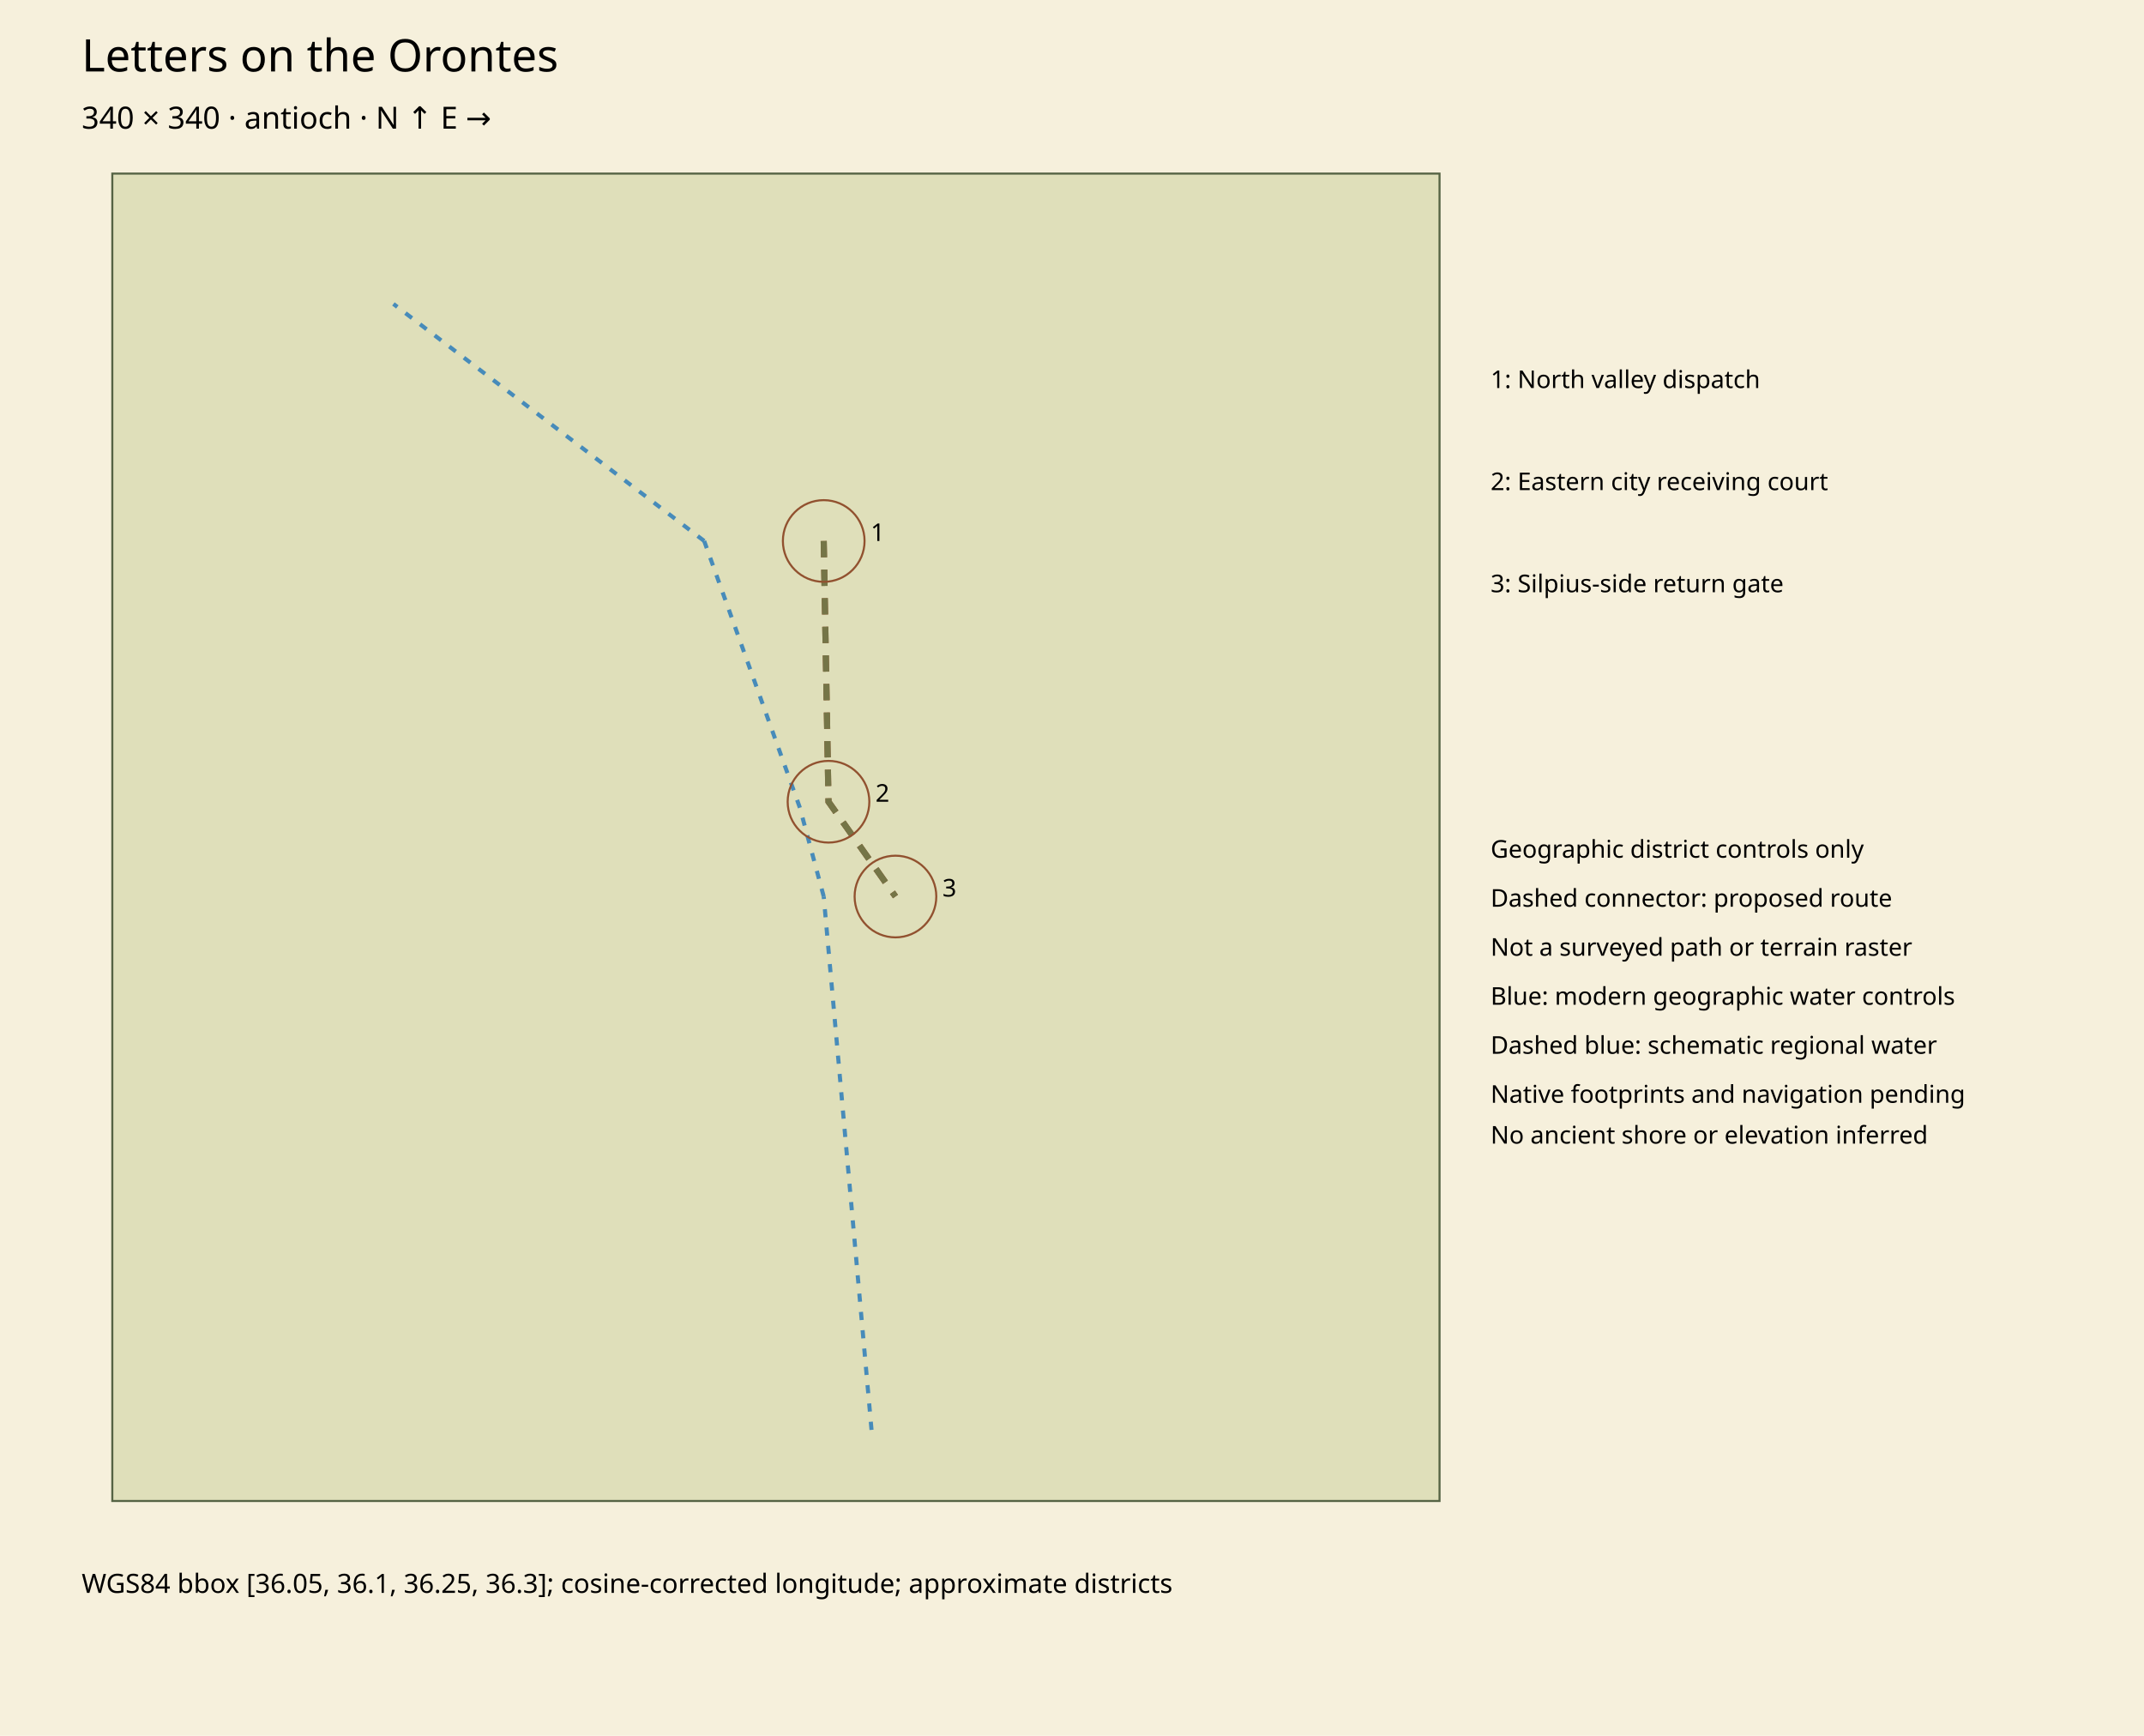
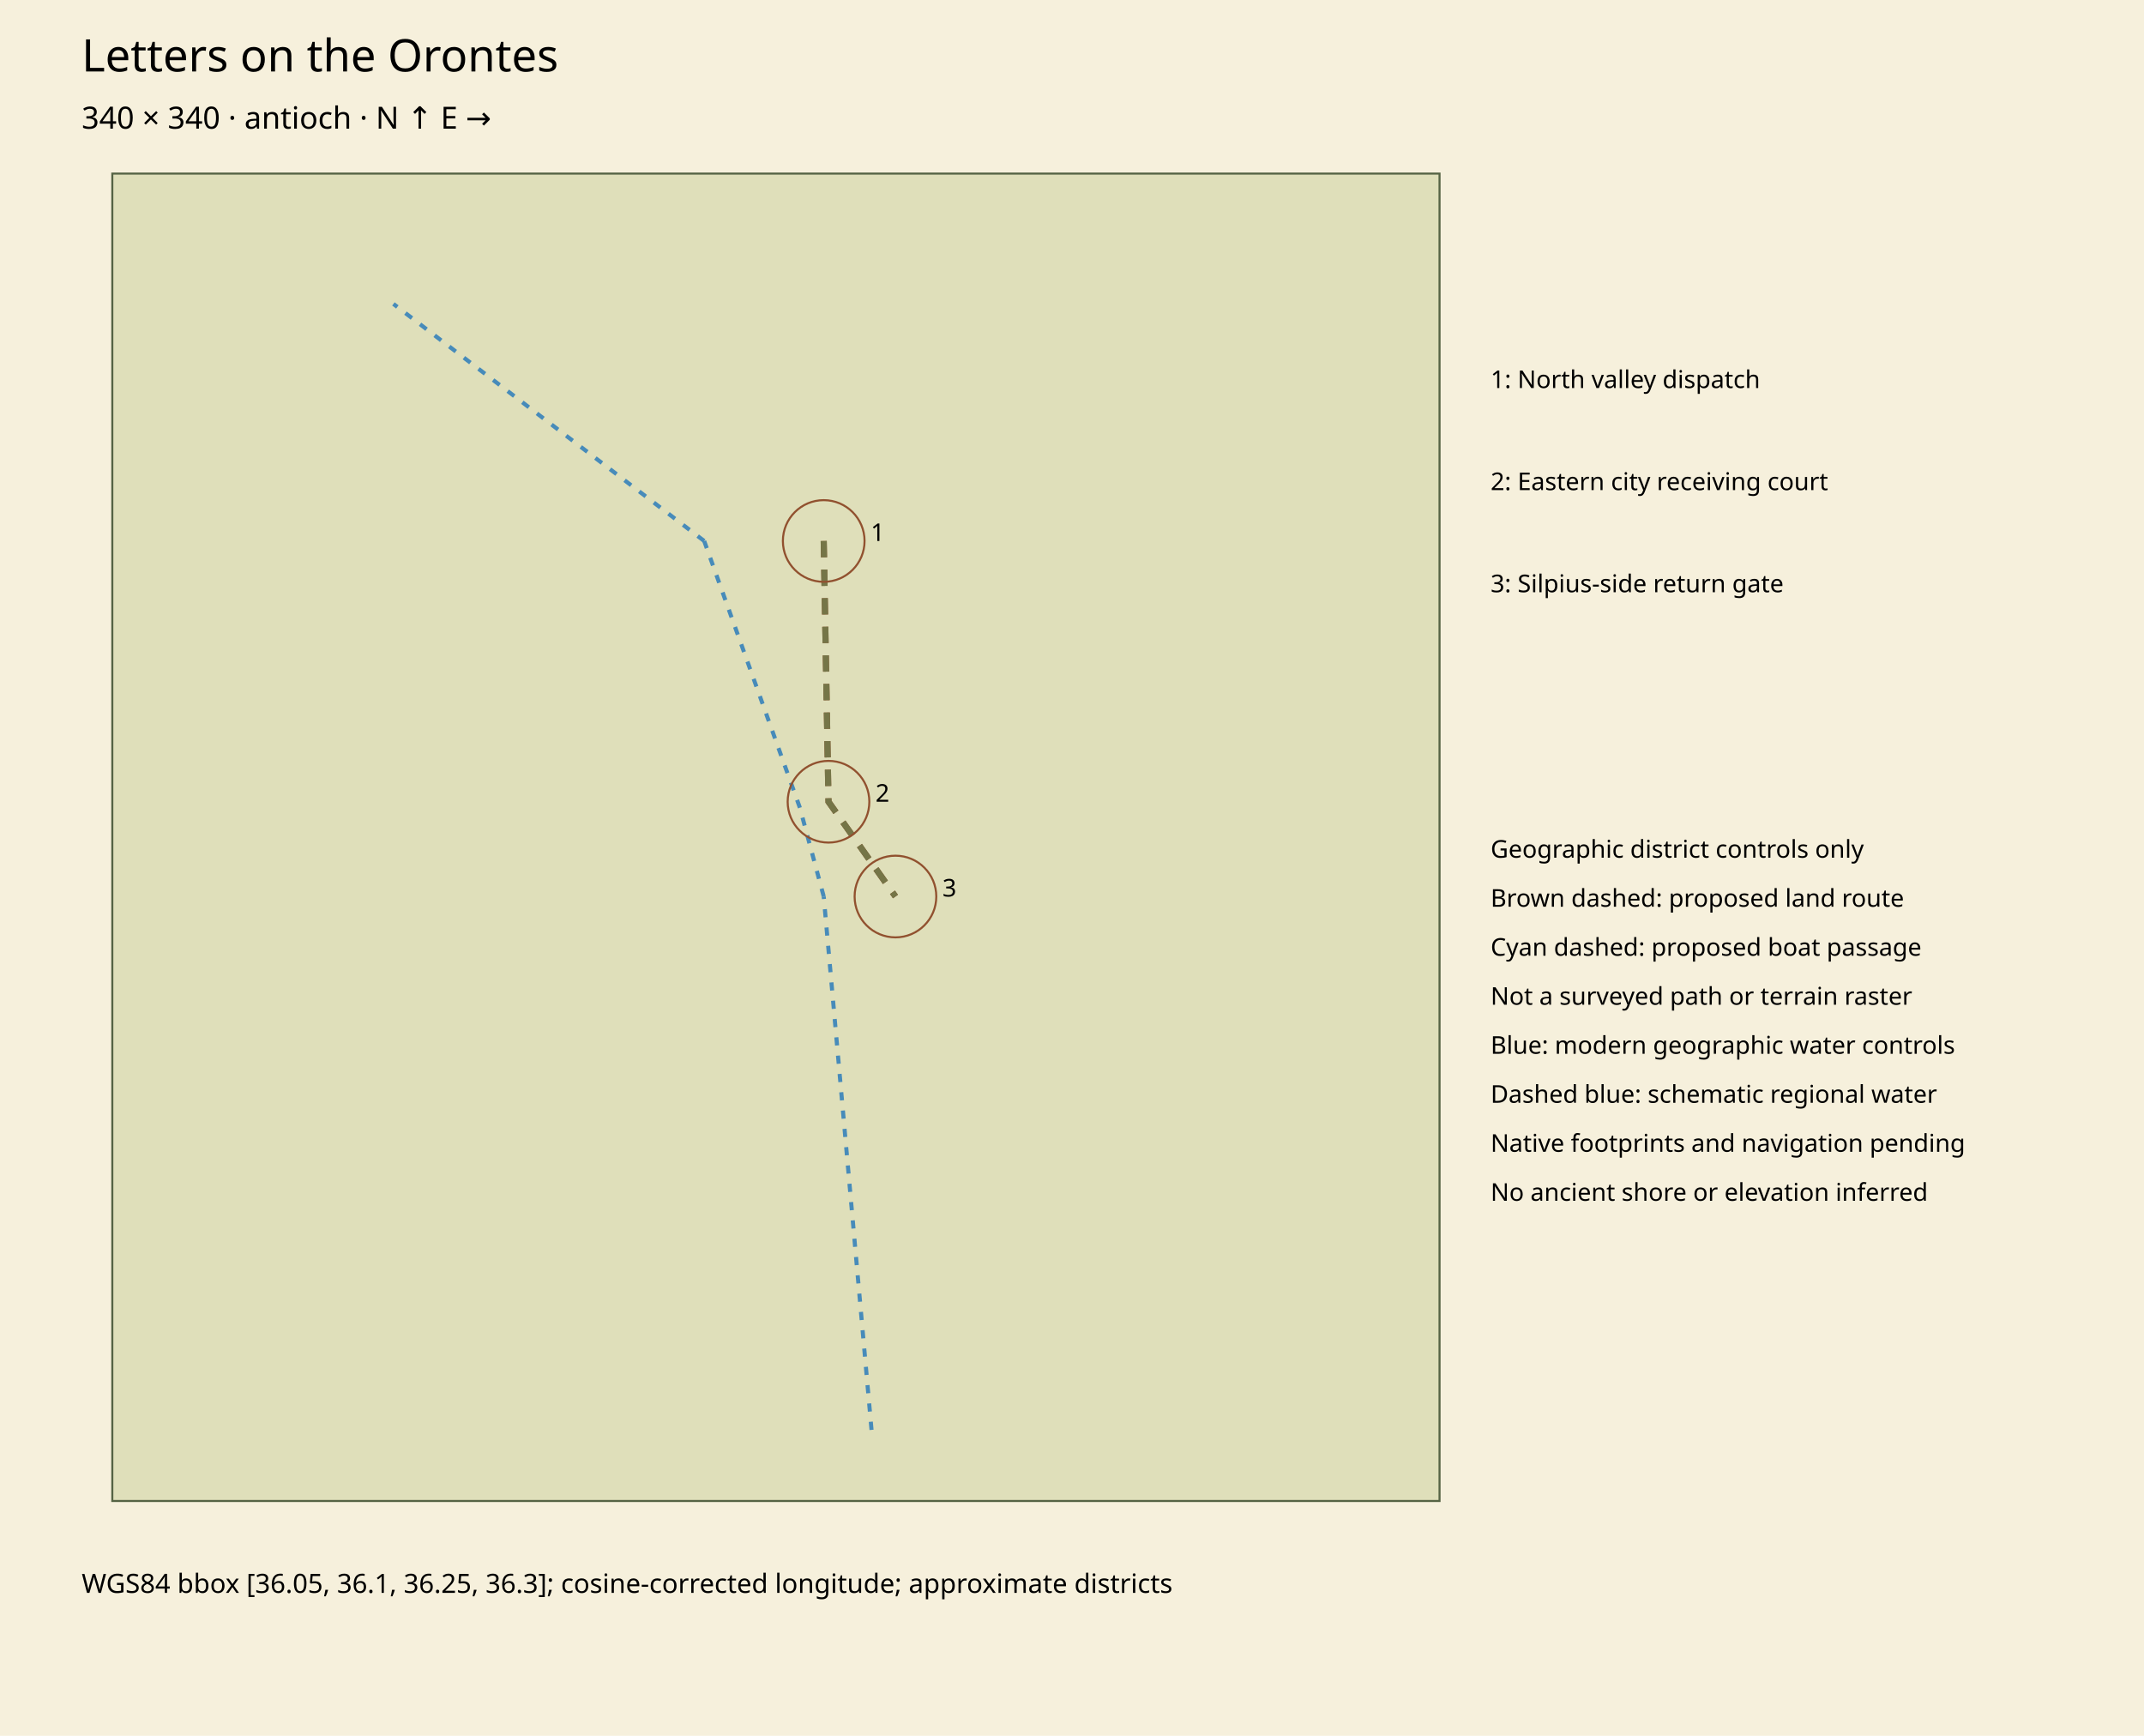
<svg xmlns="http://www.w3.org/2000/svg" viewBox="0 0 1050 850" role="img" aria-label="Letters on the Orontes geographic districts">
  <rect width="1050" height="850" fill="#f6f0dc" />
  <rect x="55" y="85" width="650" height="650" fill="#dfdfba" stroke="#556344" />
  <text x="40" y="35" font-family="sans-serif" font-size="22">Letters on the Orontes</text>
  <text x="40" y="63" font-family="sans-serif" font-size="15">340 × 340 · antioch · N ↑ E →</text>
  <polyline data-control="schematic-water" points="426.82,700.18 403.41,439.01" fill="none" stroke="#478bba" stroke-width="2" stroke-dasharray="4 5" />
  <polyline data-control="schematic-water" points="403.41,439.01 391.72,395.49" fill="none" stroke="#478bba" stroke-width="2" stroke-dasharray="4 5" />
  <polyline data-control="schematic-water" points="391.72,395.49 344.87,264.91" fill="none" stroke="#478bba" stroke-width="2" stroke-dasharray="4 5" />
  <polyline data-control="schematic-water" points="344.87,264.91 192.67,148.83" fill="none" stroke="#478bba" stroke-width="2" stroke-dasharray="4 5" />
  <polyline data-corridor="main" points="403.41,264.91 405.75,392.59 438.54,439.01" fill="none" stroke="#91512f" stroke-width="3" stroke-dasharray="8 6" />
  <polyline data-corridor="relief" points="403.41,264.91 405.75,392.59 438.54,439.01" fill="none" stroke="#757547" stroke-width="3" stroke-dasharray="8 6" />
  <circle cx="403.41" cy="264.91" r="20" fill="none" stroke="#91512f" />
  <text x="426.41" y="264.91" font-family="sans-serif">1</text>
  <text x="730" y="190" font-family="sans-serif" font-size="12">1: North valley dispatch</text>
  <circle cx="405.75" cy="392.59" r="20" fill="none" stroke="#91512f" />
  <text x="428.75" y="392.59" font-family="sans-serif">2</text>
  <text x="730" y="240" font-family="sans-serif" font-size="12">2: Eastern city receiving court</text>
  <circle cx="438.54" cy="439.01" r="20" fill="none" stroke="#91512f" />
  <text x="461.54" y="439.01" font-family="sans-serif">3</text>
  <text x="730" y="290" font-family="sans-serif" font-size="12">3: Silpius-side return gate</text>
  <text x="730" y="420" font-family="sans-serif" font-size="12">Geographic district controls only</text>
-   <text x="730" y="444" font-family="sans-serif" font-size="12">Dashed connector: proposed route</text>
-   <text x="730" y="468" font-family="sans-serif" font-size="12">Not a surveyed path or terrain raster</text>
-   <text x="730" y="492" font-family="sans-serif" font-size="12">Blue: modern geographic water controls</text>
-   <text x="730" y="516" font-family="sans-serif" font-size="12">Dashed blue: schematic regional water</text>
-   <text x="730" y="540" font-family="sans-serif" font-size="12">Native footprints and navigation pending</text>
-   <text x="730" y="560" font-family="sans-serif" font-size="12">No ancient shore or elevation inferred</text>
+   <text x="730" y="444" font-family="sans-serif" font-size="12">Brown dashed: proposed land route</text>
+   <text x="730" y="468" font-family="sans-serif" font-size="12">Cyan dashed: proposed boat passage</text>
+   <text x="730" y="492" font-family="sans-serif" font-size="12">Not a surveyed path or terrain raster</text>
+   <text x="730" y="516" font-family="sans-serif" font-size="12">Blue: modern geographic water controls</text>
+   <text x="730" y="540" font-family="sans-serif" font-size="12">Dashed blue: schematic regional water</text>
+   <text x="730" y="564" font-family="sans-serif" font-size="12">Native footprints and navigation pending</text>
+   <text x="730" y="588" font-family="sans-serif" font-size="12">No ancient shore or elevation inferred</text>
  <text x="40" y="780" font-family="sans-serif" font-size="13">WGS84 bbox [36.05, 36.1, 36.25, 36.3]; cosine-corrected longitude; approximate districts</text>
</svg>
